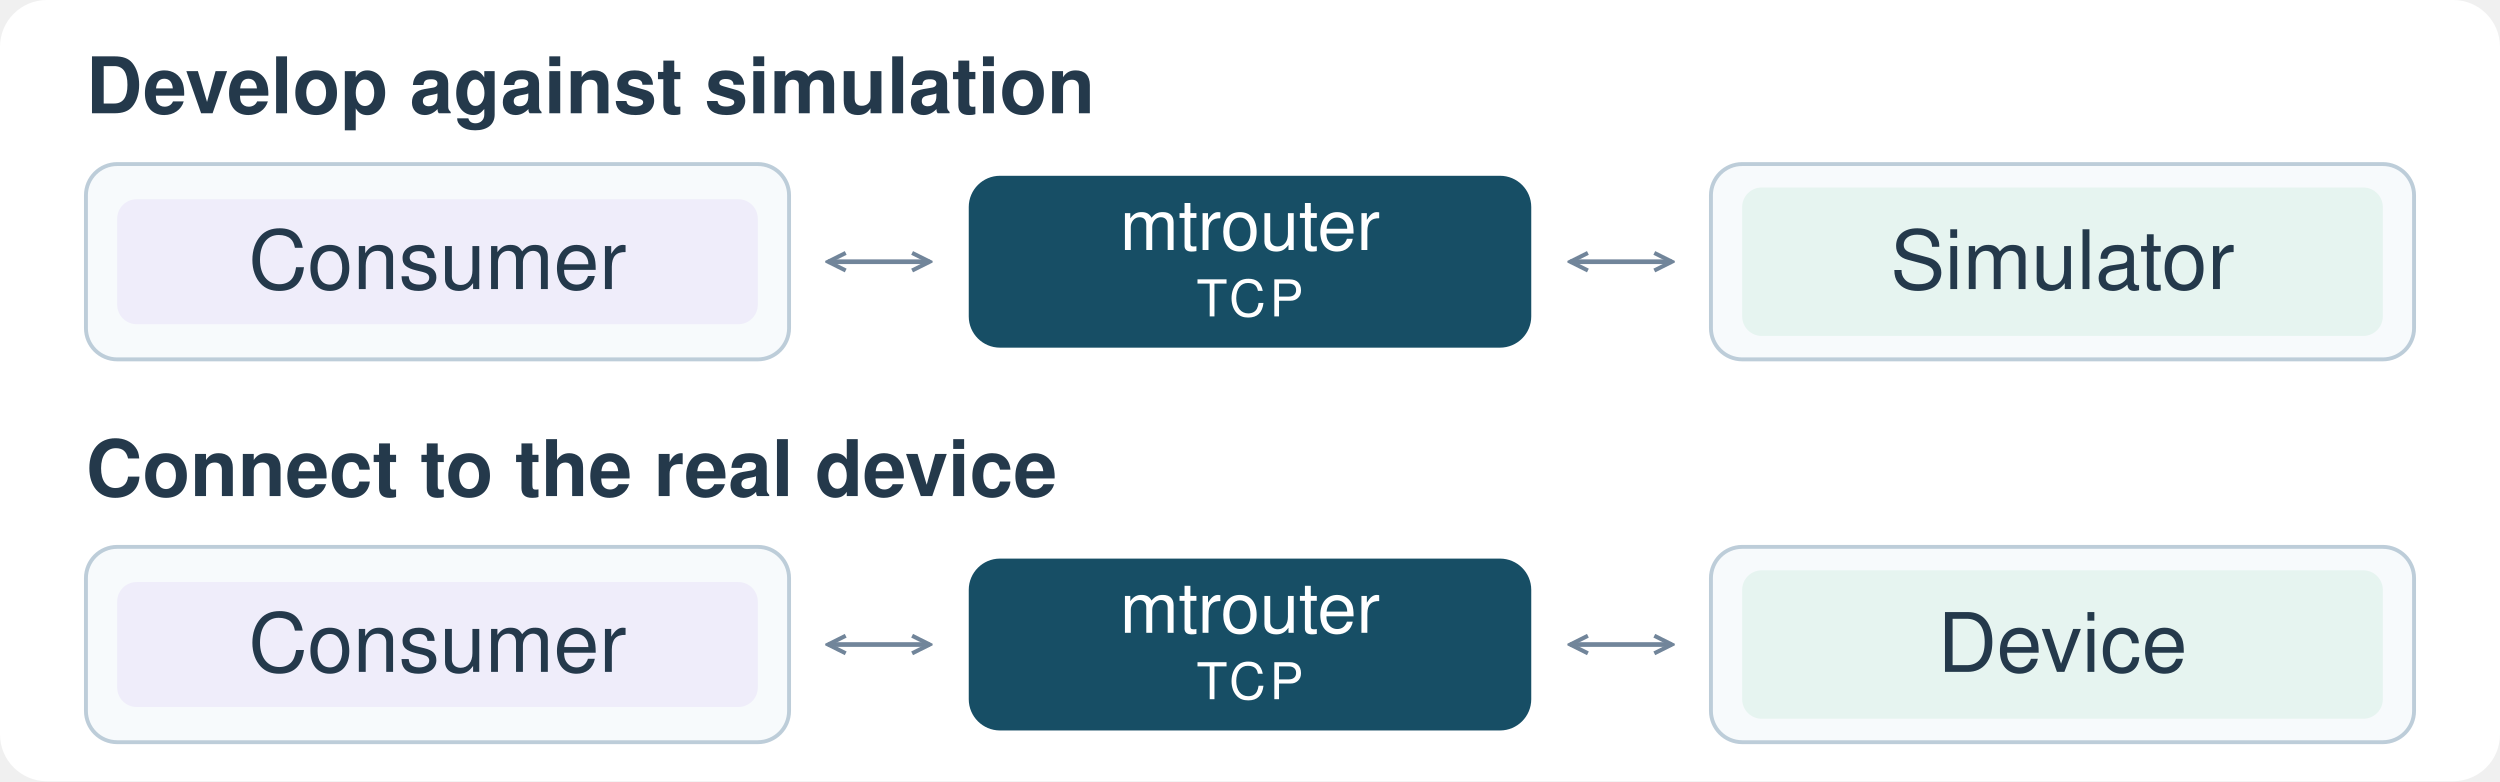
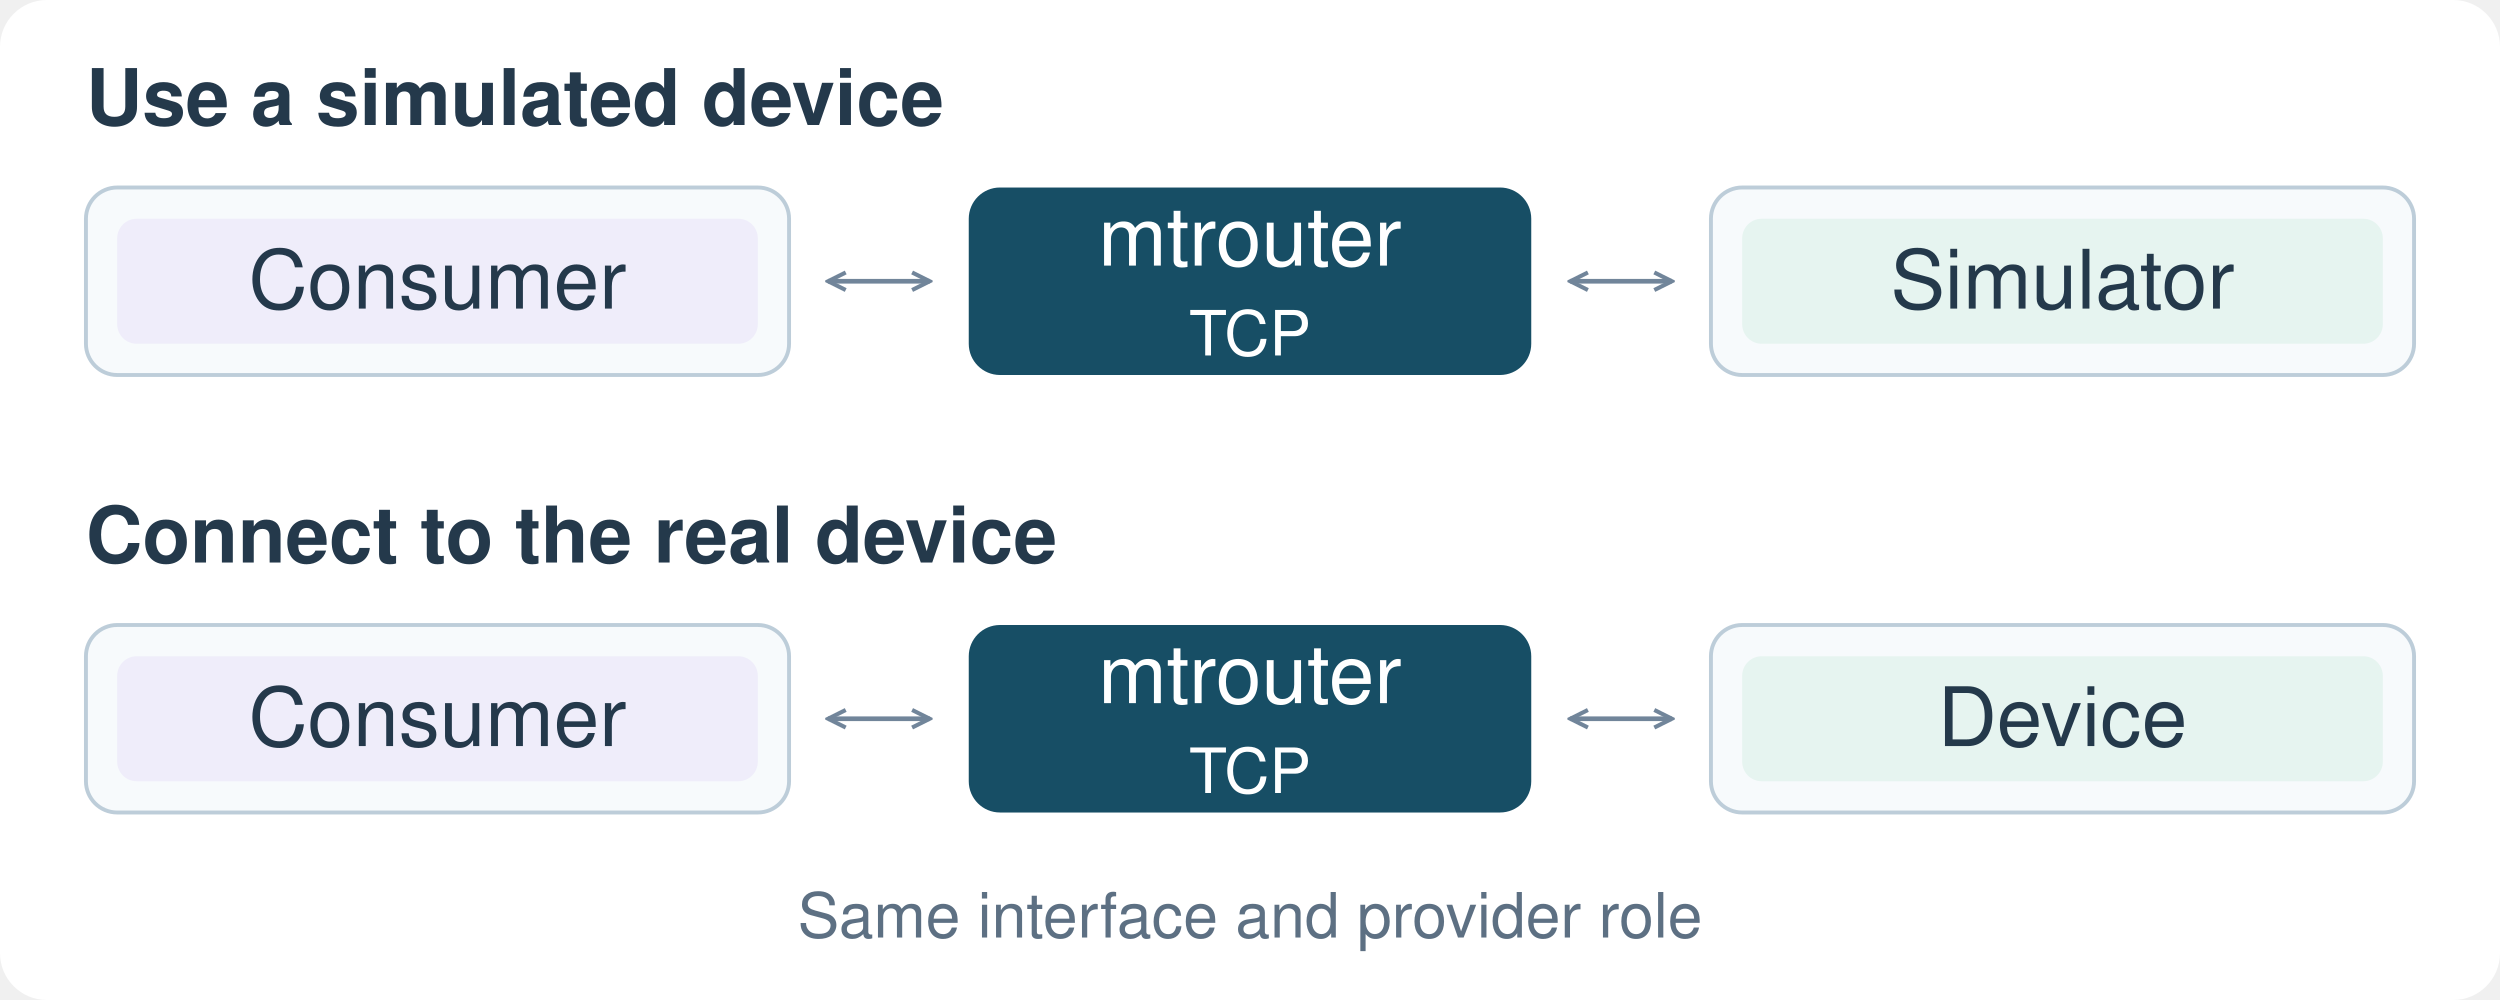
- <svg xmlns="http://www.w3.org/2000/svg" width="640" height="200" viewBox="0 0 640 200" role="img" aria-labelledby="title description">
+ <svg xmlns="http://www.w3.org/2000/svg" width="640" height="256" viewBox="0 0 640 256" role="img" aria-labelledby="title description">
  <defs>
    <marker id="arrow" viewBox="0 0 8 8" refX="7" refY="4" markerWidth="5" markerHeight="5" orient="auto-start-reverse">
      <path d="M1 1 L7 4 L1 7" fill="none" stroke="#71859a" stroke-width="1.4" />
    </marker>
    <style>
      text { font-family: -apple-system, "Segoe UI", Helvetica, Arial, sans-serif; fill: #24394b; font-size: 21px; }
      .heading { font-size: 20px; font-weight: 600; }
+       .muted { fill: #5d7083; font-size: 16px; }
      .canvas { fill: #ffffff; }
      .process { fill: #f7fafc; stroke: #bdcdd9; stroke-width: 1; }
      .provider { fill: #e6f4f0; }
      .consumer { fill: #efedfa; }
      .router { fill: #174e65; }
+       .router-label { fill: #ffffff; font-size: 21px; }
+       .router-note { fill: #ffffff; font-size: 16px; }
      .link { fill: none; stroke: #71859a; stroke-width: 1.2; marker-start: url(#arrow); marker-end: url(#arrow); }
      @media (max-width: 420px) {
        text { font-size: 24px; }
        .heading { font-size: 22px; }
+         .muted { font-size: 18px; }
+         .router-note { font-size: 18px; }
      }
      @media (prefers-color-scheme: dark) {
        text { fill: #e1eaf2; }
        .canvas { fill: #101923; }
+         .muted { fill: #a4b8ca; }
        .process { fill: #172330; stroke: #456075; }
        .provider { fill: #1b403e; }
        .consumer { fill: #35304e; }
        .router { fill: #215e77; }
      }
    </style>
  </defs>
-   <rect class="canvas" width="640" height="200" rx="12" />
-   <text class="heading" x="22" y="29">Develop against simulation</text>
-   <rect class="process" x="22" y="42" width="180" height="50" rx="8" />
-   <rect class="consumer" x="30" y="51" width="164" height="32" rx="5" />
-   <text x="112" y="74" text-anchor="middle">Consumer</text>
-   <path class="link" d="M212 67 H238" />
-   <rect class="router" x="248" y="45" width="144" height="44" rx="8" />
-   <text x="320" y="64" text-anchor="middle" style="fill:#ffffff;font-size:18px">mtrouter</text>
-   <text x="320" y="81" text-anchor="middle" style="fill:#ffffff;font-size:13px;letter-spacing:1px">TCP</text>
-   <path class="link" d="M402 67 H428" />
-   <rect class="process" x="438" y="42" width="180" height="50" rx="8" />
-   <rect class="provider" x="446" y="48" width="164" height="38" rx="5" />
-   <text x="528" y="74" text-anchor="middle">Simulator</text>
-   <text class="heading" x="22" y="127">Connect to the real device</text>
-   <rect class="process" x="22" y="140" width="180" height="50" rx="8" />
-   <rect class="consumer" x="30" y="149" width="164" height="32" rx="5" />
-   <text x="112" y="172" text-anchor="middle">Consumer</text>
-   <path class="link" d="M212 165 H238" />
-   <rect class="router" x="248" y="143" width="144" height="44" rx="8" />
-   <text x="320" y="162" text-anchor="middle" style="fill:#ffffff;font-size:18px">mtrouter</text>
-   <text x="320" y="179" text-anchor="middle" style="fill:#ffffff;font-size:13px;letter-spacing:1px">TCP</text>
-   <path class="link" d="M402 165 H428" />
-   <rect class="process" x="438" y="140" width="180" height="50" rx="8" />
-   <rect class="provider" x="446" y="146" width="164" height="38" rx="5" />
-   <text x="528" y="172" text-anchor="middle">Device</text>
+   <rect class="canvas" width="640" height="256" rx="12" />
+   <text class="heading" x="22" y="32">Use a simulated device</text>
+   <rect class="process" x="22" y="48" width="180" height="48" rx="8" />
+   <rect class="consumer" x="30" y="56" width="164" height="32" rx="5" />
+   <text x="112" y="79" text-anchor="middle">Consumer</text>
+   <path class="link" d="M212 72 H238" />
+   <rect class="router" x="248" y="48" width="144" height="48" rx="8" />
+   <text class="router-label" x="320" y="68" text-anchor="middle">mtrouter</text>
+   <text class="router-note" x="320" y="91" text-anchor="middle">TCP</text>
+   <path class="link" d="M402 72 H428" />
+   <rect class="process" x="438" y="48" width="180" height="48" rx="8" />
+   <rect class="provider" x="446" y="56" width="164" height="32" rx="5" />
+   <text x="528" y="79" text-anchor="middle">Simulator</text>
+   <text class="heading" x="22" y="144">Connect to the real device</text>
+   <rect class="process" x="22" y="160" width="180" height="48" rx="8" />
+   <rect class="consumer" x="30" y="168" width="164" height="32" rx="5" />
+   <text x="112" y="191" text-anchor="middle">Consumer</text>
+   <path class="link" d="M212 184 H238" />
+   <rect class="router" x="248" y="160" width="144" height="48" rx="8" />
+   <text class="router-label" x="320" y="180" text-anchor="middle">mtrouter</text>
+   <text class="router-note" x="320" y="203" text-anchor="middle">TCP</text>
+   <path class="link" d="M402 184 H428" />
+   <rect class="process" x="438" y="160" width="180" height="48" rx="8" />
+   <rect class="provider" x="446" y="168" width="164" height="32" rx="5" />
+   <text x="528" y="191" text-anchor="middle">Device</text>
+   <text class="muted" x="320" y="240" text-anchor="middle">Same interface and provider role</text>
</svg>
